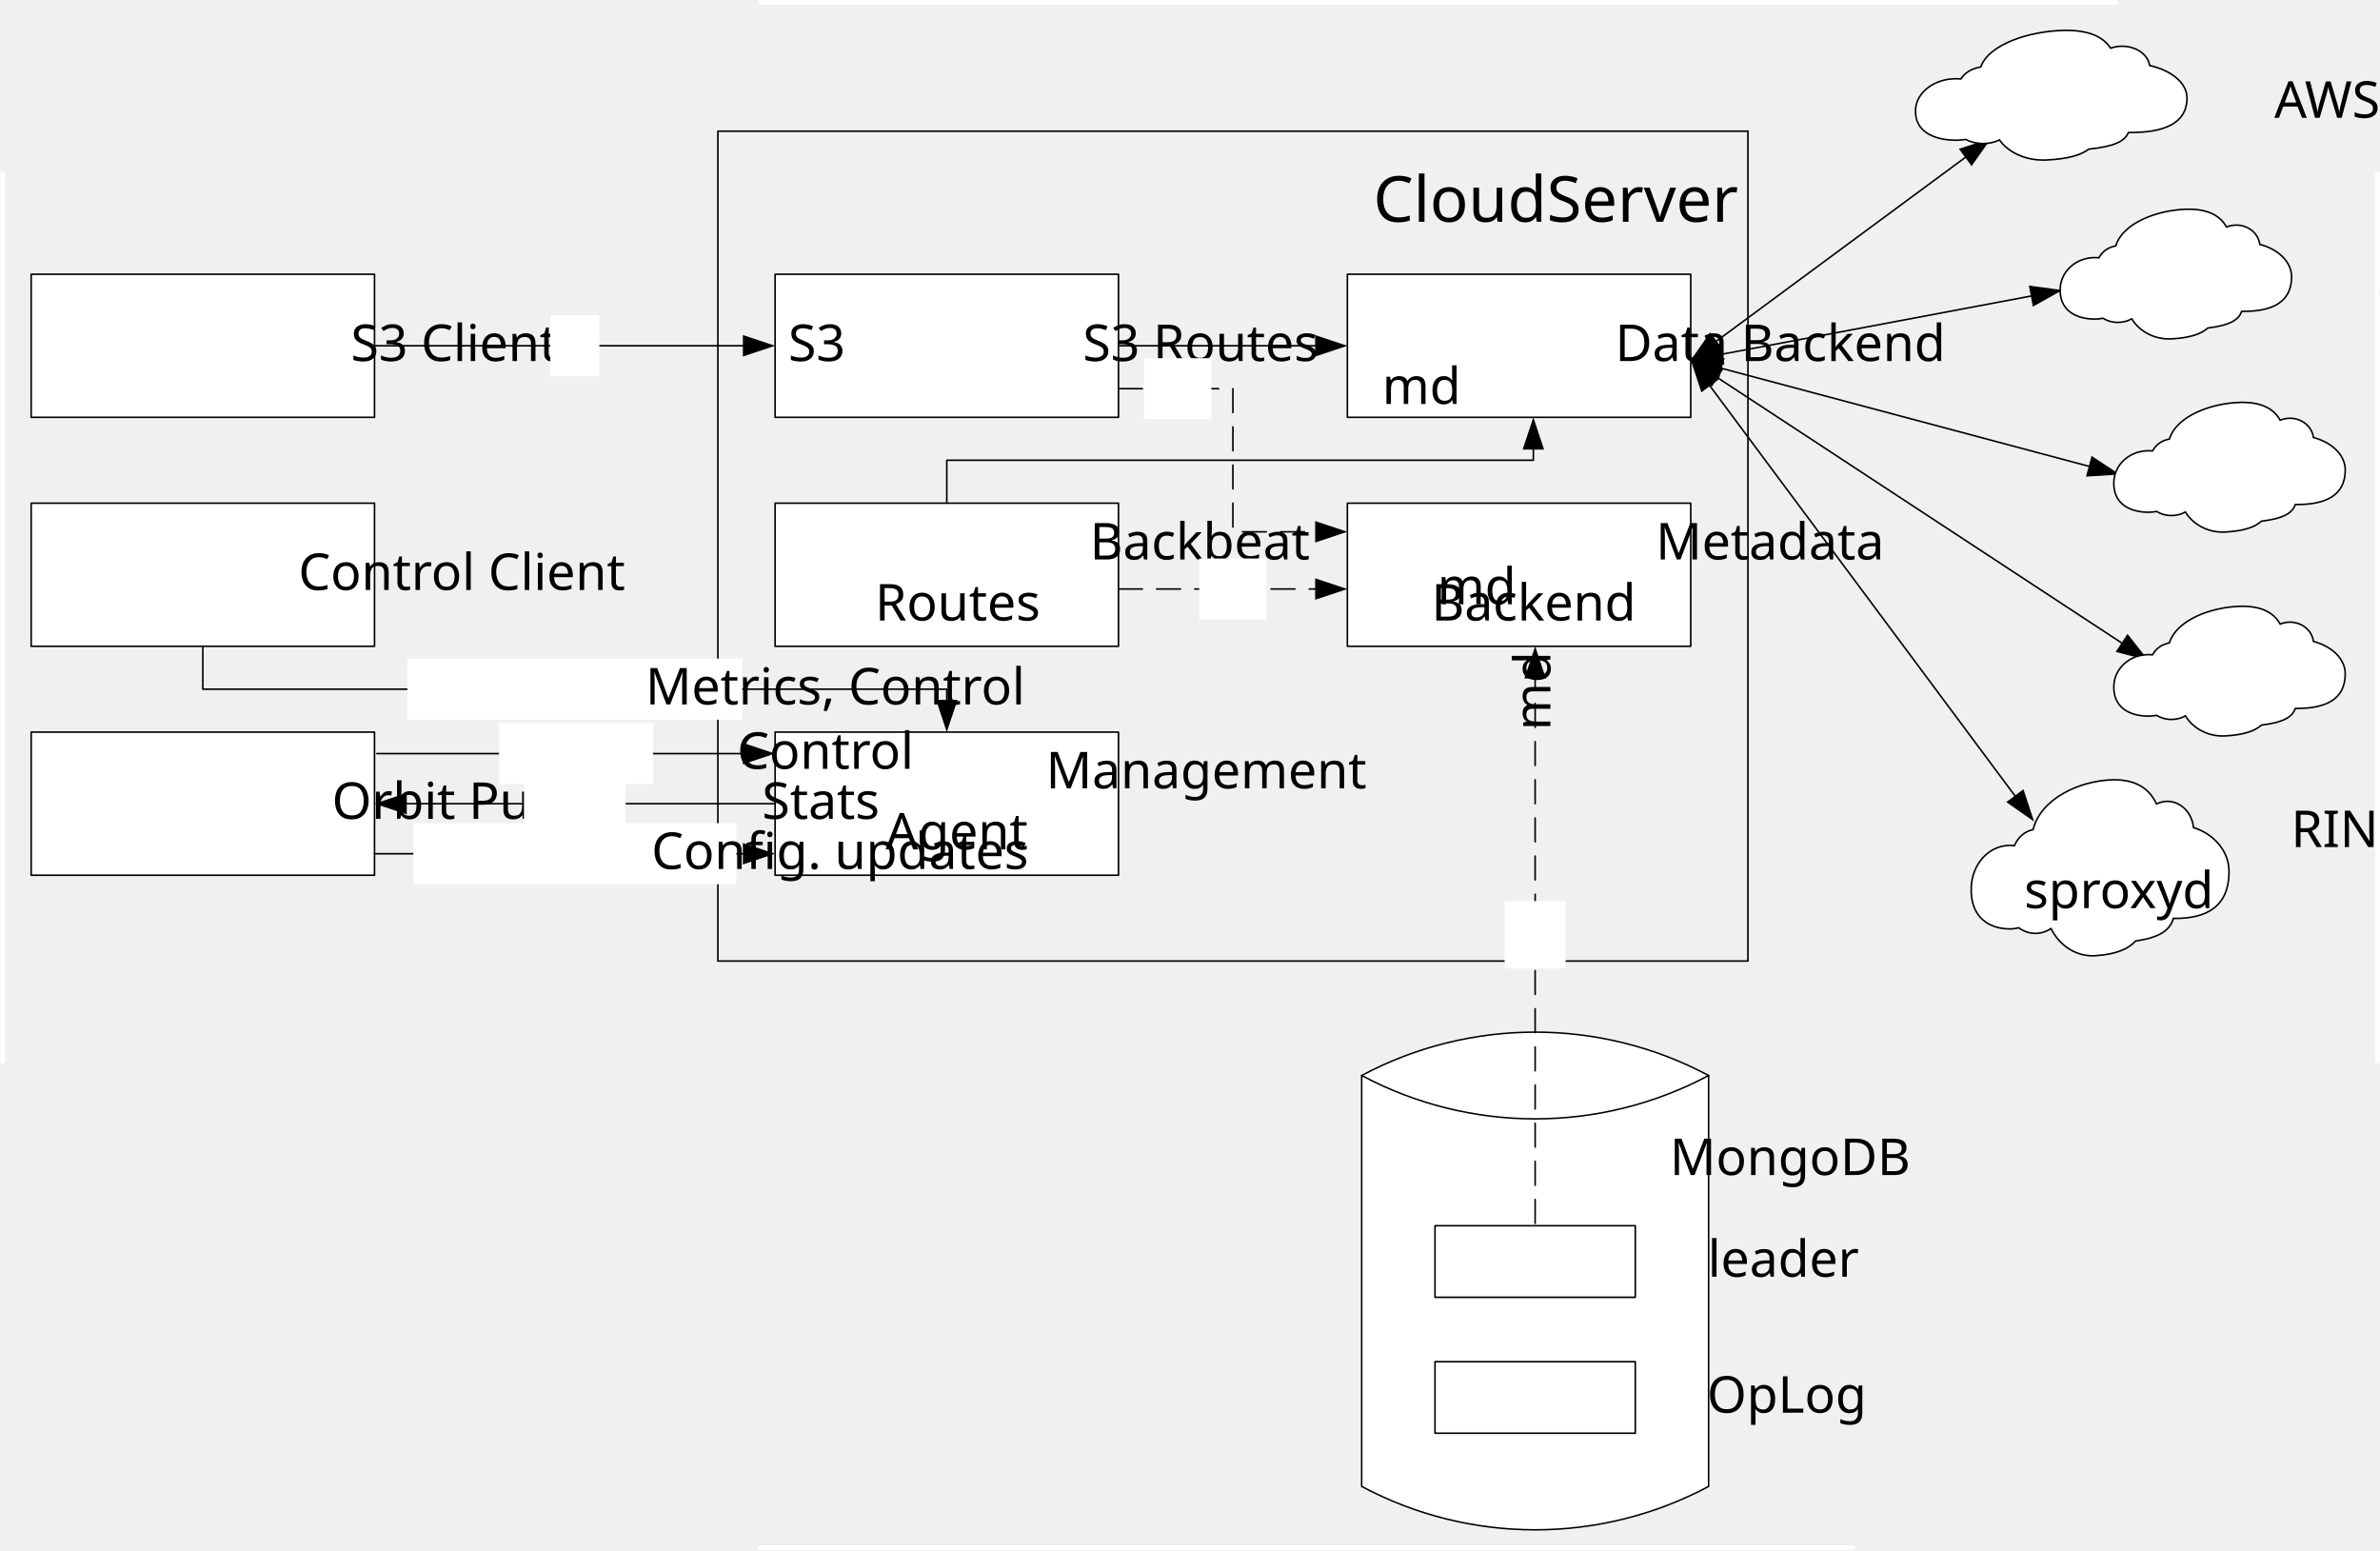
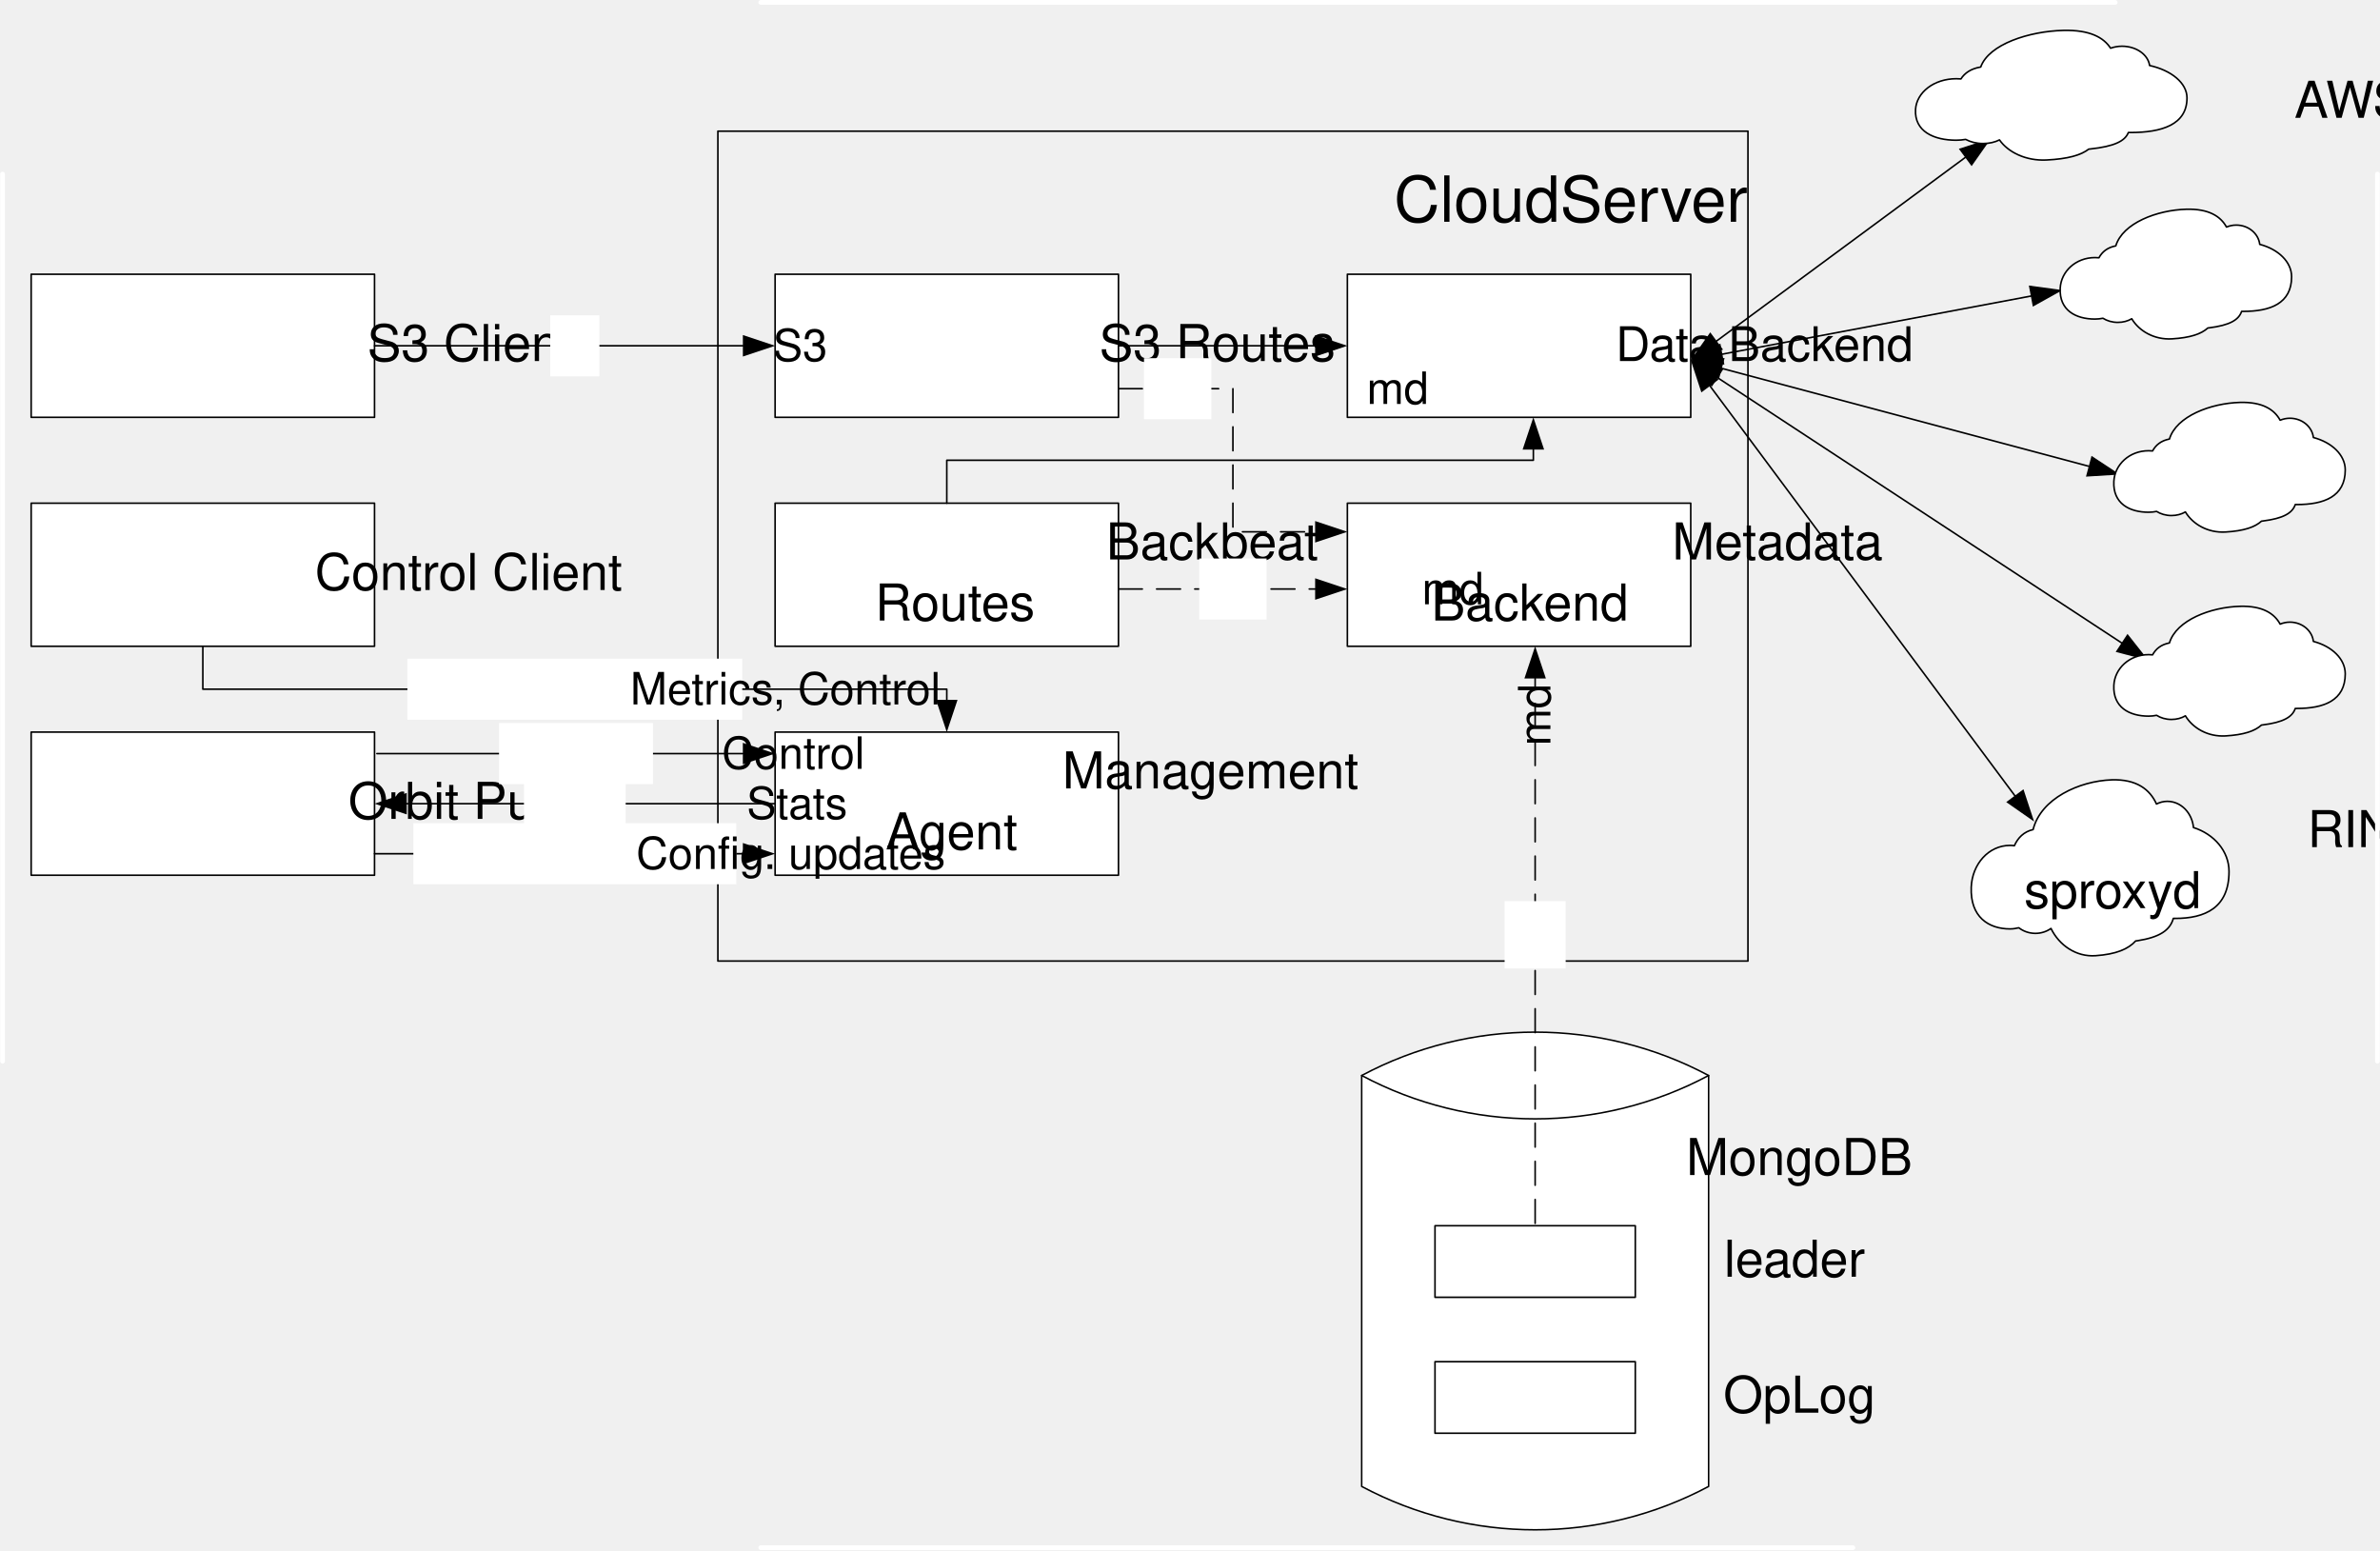
<svg xmlns="http://www.w3.org/2000/svg" xmlns:ns1="http://schemas.microsoft.com/visio/2003/SVGExtensions/" xmlns:xlink="http://www.w3.org/1999/xlink" style="font-size:12px;overflow:visible;color-interpolation-filters:sRGB;fill:none;fill-rule:evenodd;stroke-linecap:square;stroke-miterlimit:3" id="svg786" version="1.1" class="st17" xml:space="preserve" viewBox="0 0 374.25 243.75" height="3.385in" width="5.198in">
  <ns1:documentProperties ns1:viewMarkup="false" ns1:langID="1033">
    <ns1:userDefs>
      <ns1:ud ns1:val="VT0(1):26" ns1:nameU="msvNoAutoConnect" />
    </ns1:userDefs>
  </ns1:documentProperties>
  <style id="style401" type="text/css">
		.st1 {fill:#ffffff;stroke:#000000;stroke-linecap:round;stroke-linejoin:round;stroke-width:0.25}
- 		.st2 {fill:#000000;font-family:Calibri;font-size:0.667em}
+ 		.st2 {fill:#000000;font-family:Helvetica;font-size:0.667em}
		.st3 {font-size:1em}
		.st4 {fill:none;stroke:none;stroke-linecap:round;stroke-linejoin:round;stroke-width:0.75}
- 		.st5 {fill:#000000;font-family:Calibri;font-size:0.833em}
+ 		.st5 {fill:#000000;font-family:Helvetica;font-size:0.833em}
		.st6 {marker-end:url(#mrkr13-30);marker-start:url(#mrkr13-28);stroke:#000000;stroke-linecap:round;stroke-linejoin:round;stroke-width:0.25}
		.st7 {fill:#000000;fill-opacity:1;stroke:#000000;stroke-opacity:1;stroke-width:0.148}
		.st8 {fill:#ffffff}
		.st9 {stroke:#000000;stroke-linecap:round;stroke-linejoin:round;stroke-width:0.24}
		.st10 {marker-end:url(#mrkr13-30);stroke:#000000;stroke-linecap:round;stroke-linejoin:round;stroke-width:0.25}
		.st11 {fill:#ffffff;stroke:none;stroke-linecap:butt;stroke-width:7.2}
		.st12 {fill:none;stroke:none;stroke-linecap:round;stroke-linejoin:round;stroke-width:0.25}
		.st13 {fill:none;stroke:#000000;stroke-linecap:round;stroke-linejoin:round;stroke-width:0.25}
		.st14 {marker-end:url(#mrkr13-30);stroke:#000000;stroke-dasharray:3.75,2.25;stroke-linecap:round;stroke-linejoin:round;stroke-width:0.25}
		.st15 {fill:#ffffff;stroke:none;stroke-linecap:butt}
		.st16 {stroke:#ffffff;stroke-linecap:round;stroke-linejoin:round;stroke-width:0.75}
		.st17 {fill:none;fill-rule:evenodd;font-size:12px;overflow:visible;stroke-linecap:square;stroke-miterlimit:3}
	</style>
  <defs id="Markers">
    <g id="lend13">
      <path id="path403" style="stroke:none" d="M 3,1 0,0 3,-1 v 2" />
    </g>
    <marker style="overflow:visible;fill:#000000;fill-opacity:1;stroke:#000000;stroke-width:0.148;stroke-opacity:1" overflow="visible" markerUnits="strokeWidth" orient="auto" refX="18.84" ns1:setback="18.84" ns1:arrowSize="0" ns1:arrowType="13" class="st7" id="mrkr13-28">
      <use height="100%" width="100%" y="0" x="0" id="use406" transform="scale(6.76)" xlink:href="#lend13" />
    </marker>
    <marker style="overflow:visible;fill:#000000;fill-opacity:1;stroke:#000000;stroke-width:0.148;stroke-opacity:1" overflow="visible" markerUnits="strokeWidth" orient="auto" refX="-20.28" ns1:setback="20.28" ns1:arrowSize="0" ns1:arrowType="13" class="st7" id="mrkr13-30">
      <use height="100%" width="100%" y="0" x="0" id="use409" transform="scale(-6.76)" xlink:href="#lend13" />
    </marker>
  </defs>
  <g transform="translate(-76.12496,-123.375)" id="g784" ns1:groupContext="foregroundPage" ns1:index="1" ns1:mID="0">
    <ns1:pageProperties ns1:shadowOffsetY="-9" ns1:shadowOffsetX="9" ns1:drawingUnits="19" ns1:pageScale="1" ns1:drawingScale="1" />
    <ns1:layer ns1:index="0" ns1:name="Flowchart" />
    <ns1:layer ns1:index="1" ns1:name="Connector" />
    <g transform="translate(198,-603)" ns1:groupContext="shape" ns1:mID="2" id="shape2-1">
      <ns1:textBlock ns1:margins="rect(4,4,4,4)" />
      <ns1:textRect height="22.5" width="54" cy="780.75" cx="27" />
      <rect style="fill:#ffffff;stroke:#000000;stroke-width:0.25;stroke-linecap:round;stroke-linejoin:round" id="rect419" class="st1" height="22.5" width="54" y="769.5" x="0" />
-       <text style="font-size:8px;font-family:Calibri;fill:#000000" id="text421" ns1:langID="1033" class="st2" y="783.15" x="10.95">
+       <text style="font-size:8px;font-family:Helvetica;fill:#000000" id="text421" ns1:langID="1033" class="st2" y="783.15" x="10.95">
        <ns1:paragraph ns1:horizAlign="1" />
        <ns1:tabList />S3 Routes</text>
    </g>
    <g transform="translate(198,-531)" ns1:groupContext="shape" ns1:mID="3" id="shape3-4">
      <ns1:textBlock ns1:margins="rect(4,4,4,4)" />
      <ns1:textRect height="22.5" width="54" cy="780.75" cx="27" />
      <rect style="fill:#ffffff;stroke:#000000;stroke-width:0.25;stroke-linecap:round;stroke-linejoin:round" id="rect428" class="st1" height="22.5" width="54" y="769.5" x="0" />
-       <text style="font-size:8px;font-family:Calibri;fill:#000000" id="text432" ns1:langID="1033" class="st2" y="778.35" x="5.15">
+       <text style="font-size:8px;font-family:Helvetica;fill:#000000" id="text432" ns1:langID="1033" class="st2" y="778.35" x="5.15">
        <ns1:paragraph ns1:horizAlign="1" />
        <ns1:tabList />Management <tspan style="font-size:8px" id="tspan430" class="st3" dy="1.2em" x="17.37">Agent</tspan>
      </text>
    </g>
    <g transform="translate(198,-567)" ns1:groupContext="shape" ns1:mID="4" id="shape4-8">
      <ns1:textBlock ns1:margins="rect(4,4,4,4)" />
      <ns1:textRect height="22.5" width="54" cy="780.75" cx="27" />
      <rect style="fill:#ffffff;stroke:#000000;stroke-width:0.25;stroke-linecap:round;stroke-linejoin:round" id="rect439" class="st1" height="22.5" width="54" y="769.5" x="0" />
-       <text style="font-size:8px;font-family:Calibri;fill:#000000" id="text443" ns1:langID="1033" class="st2" y="778.35" x="12.05">
+       <text style="font-size:8px;font-family:Helvetica;fill:#000000" id="text443" ns1:langID="1033" class="st2" y="778.35" x="12.05">
        <ns1:paragraph ns1:horizAlign="1" />
        <ns1:tabList />Backbeat <tspan style="font-size:8px" id="tspan441" class="st3" dy="1.2em" x="15.72">Routes</tspan>
      </text>
    </g>
    <g transform="translate(189,-625.5)" ns1:groupContext="shape" ns1:mID="8" id="shape8-12">
      <ns1:textBlock ns1:margins="rect(4,4,4,4)" />
      <ns1:textRect height="22.5" width="162" cy="780.75" cx="81" />
      <rect style="fill:none;stroke:none;stroke-width:0.75;stroke-linecap:round;stroke-linejoin:round" id="rect450" class="st4" height="22.5" width="162" y="769.5" x="0" />
-       <text style="font-size:10px;font-family:Calibri;fill:#000000" id="text452" ns1:langID="1033" class="st5" y="783.75" x="56.28">
+       <text style="font-size:10px;font-family:Helvetica;fill:#000000" id="text452" ns1:langID="1033" class="st5" y="783.75" x="56.28">
        <ns1:paragraph ns1:horizAlign="1" />
        <ns1:tabList />CloudServer</text>
    </g>
    <g transform="translate(288,-567)" ns1:groupContext="shape" ns1:mID="9" id="shape9-15">
      <ns1:textBlock ns1:margins="rect(4,4,4,4)" />
      <ns1:textRect height="22.5" width="54" cy="780.75" cx="27" />
      <rect style="fill:#ffffff;stroke:#000000;stroke-width:0.25;stroke-linecap:round;stroke-linejoin:round" id="rect459" class="st1" height="22.5" width="54" y="769.5" x="0" />
-       <text style="font-size:8px;font-family:Calibri;fill:#000000" id="text463" ns1:langID="1033" class="st2" y="778.35" x="11.06">
+       <text style="font-size:8px;font-family:Helvetica;fill:#000000" id="text463" ns1:langID="1033" class="st2" y="778.35" x="11.06">
        <ns1:paragraph ns1:horizAlign="1" />
        <ns1:tabList />Metadata <tspan style="font-size:8px" id="tspan461" class="st3" dy="1.2em" x="13.21">Backend</tspan>
      </text>
    </g>
    <g transform="translate(288,-603)" ns1:groupContext="shape" ns1:mID="10" id="shape10-19">
      <ns1:textBlock ns1:margins="rect(4,4,4,4)" />
      <ns1:textRect height="22.5" width="54" cy="780.75" cx="27" />
      <rect style="fill:#ffffff;stroke:#000000;stroke-width:0.25;stroke-linecap:round;stroke-linejoin:round" id="rect470" class="st1" height="22.5" width="54" y="769.5" x="0" />
-       <text style="font-size:8px;font-family:Calibri;fill:#000000" id="text472" ns1:langID="1033" class="st2" y="783.15" x="4.67">
+       <text style="font-size:7.5px;font-family:Helvetica;fill:#000000" id="text472" ns1:langID="1033" class="st2" y="783.15" x="4.67">
        <ns1:paragraph ns1:horizAlign="1" />
        <ns1:tabList />Data Backend</text>
    </g>
    <g transform="rotate(143.569,301.0618,532.6108)" ns1:groupContext="shape" ns1:mID="21" id="shape21-22">
      <path style="stroke:#000000;stroke-width:0.25;stroke-linecap:round;stroke-linejoin:round;marker-start:url(#mrkr13-28);marker-end:url(#mrkr13-30)" id="path477" class="st6" d="M 4.71,792 H 5.07 53.66" />
    </g>
    <g transform="rotate(-165.069,165.8281,468.1692)" ns1:groupContext="shape" ns1:mID="23" id="shape23-31">
      <path style="stroke:#000000;stroke-width:0.25;stroke-linecap:round;stroke-linejoin:round;marker-start:url(#mrkr13-28);marker-end:url(#mrkr13-30)" id="path482" class="st6" d="M 4.71,792 H 5.07 64.79" />
    </g>
    <g transform="rotate(-146.725,122.6199,447.7683)" ns1:groupContext="shape" ns1:mID="24" id="shape24-38">
      <path style="stroke:#000000;stroke-width:0.25;stroke-linecap:round;stroke-linejoin:round;marker-start:url(#mrkr13-28);marker-end:url(#mrkr13-30)" id="path487" class="st6" d="M 4.71,792 H 5.07 81.05" />
    </g>
    <g transform="rotate(169.34,229.2964,499.1786)" ns1:groupContext="shape" ns1:mID="22" id="shape22-45">
      <path style="stroke:#000000;stroke-width:0.25;stroke-linecap:round;stroke-linejoin:round;marker-start:url(#mrkr13-28);marker-end:url(#mrkr13-30)" id="path492" class="st6" d="M 4.71,792 H 5.07 54.43" />
    </g>
    <g ns1:groupContext="group" ns1:mID="34" transform="translate(290.25,-428.062)" id="group34-52">
      <g transform="rotate(-90,27.281,764.719)" ns1:layerMember="0" ns1:groupContext="shape" ns1:mID="35" id="shape35-53">
        <ns1:custProps>
          <ns1:cp ns1:cal="0" ns1:langID="1033" ns1:ask="false" ns1:invis="false" ns1:sortKey="" ns1:format="@" ns1:type="7" ns1:prompt="" ns1:lbl="Cost" ns1:nameU="Cost" />
          <ns1:cp ns1:cal="0" ns1:langID="1033" ns1:ask="false" ns1:invis="false" ns1:sortKey="" ns1:format="" ns1:type="2" ns1:prompt="" ns1:lbl="Process Number" ns1:nameU="ProcessNumber" />
          <ns1:cp ns1:cal="0" ns1:langID="1033" ns1:ask="false" ns1:invis="false" ns1:sortKey="" ns1:format="" ns1:type="0" ns1:prompt="" ns1:lbl="Owner" ns1:nameU="Owner" />
          <ns1:cp ns1:val="VT4()" ns1:cal="0" ns1:langID="1033" ns1:ask="false" ns1:invis="false" ns1:sortKey="" ns1:format="" ns1:type="0" ns1:prompt="" ns1:lbl="Function" ns1:nameU="Function" />
          <ns1:cp ns1:cal="0" ns1:langID="1033" ns1:ask="false" ns1:invis="false" ns1:sortKey="" ns1:format="" ns1:type="5" ns1:prompt="" ns1:lbl="Start Date" ns1:nameU="StartDate" />
          <ns1:cp ns1:cal="0" ns1:langID="1033" ns1:ask="false" ns1:invis="false" ns1:sortKey="" ns1:format="" ns1:type="5" ns1:prompt="" ns1:lbl="End Date" ns1:nameU="EndDate" />
          <ns1:cp ns1:val="VT4()" ns1:cal="0" ns1:langID="1033" ns1:ask="false" ns1:invis="false" ns1:sortKey="" ns1:format=";Not Started;In Progress;Completed;Deferred;Waiting on Input" ns1:type="4" ns1:prompt="" ns1:lbl="Status" ns1:nameU="Status" />
        </ns1:custProps>
        <ns1:userDefs>
          <ns1:ud ns1:val="VT0(15):26" ns1:prompt="" ns1:nameU="visVersion" />
          <ns1:ud ns1:val="VT0(1):0" ns1:prompt="" ns1:nameU="DefaultWidth" />
          <ns1:ud ns1:val="VT0(0.75):0" ns1:prompt="" ns1:nameU="DefaultHeight" />
          <ns1:ud ns1:val="VT0(0.75):0" ns1:prompt="" ns1:nameU="ResizeTxtHeight" />
        </ns1:userDefs>
        <path style="fill:#ffffff" id="path499" class="st8" d="m 6.82,737.44 h 64.62 a 57.973,57.973 0 0 1 0,54.56 H 6.82 a 57.973,57.973 0 0 1 0,-54.56 z" />
        <path style="stroke:#000000;stroke-width:0.24;stroke-linecap:round;stroke-linejoin:round" id="path501" class="st9" d="m 6.82,737.44 h 64.62 a 57.973,57.973 0 0 1 0,54.56 H 6.82 a 57.973,57.973 0 0 1 0,-54.56" />
        <path style="stroke:#000000;stroke-width:0.24;stroke-linecap:round;stroke-linejoin:round" id="path503" class="st9" d="m 71.44,737.44 a 57.973,57.973 -180 0 0 0,54.56" />
      </g>
    </g>
    <g transform="translate(290.25,-477.25)" ns1:groupContext="shape" ns1:mID="37" id="shape37-57">
      <ns1:textBlock ns1:margins="rect(4,4,4,4)" />
      <ns1:textRect height="18" width="54.57" cy="783" cx="27.281" />
      <rect style="fill:none;stroke:none;stroke-width:0.75;stroke-linecap:round;stroke-linejoin:round" id="rect511" class="st4" height="18" width="54.562" y="774" x="0" />
-       <text style="font-size:8px;font-family:Calibri;fill:#000000" id="text513" ns1:langID="1033" class="st2" y="785.4" x="11.02">
+       <text style="font-size:8px;font-family:Helvetica;fill:#000000" id="text513" ns1:langID="1033" class="st2" y="785.4" x="11.02">
        <ns1:paragraph ns1:horizAlign="1" />
        <ns1:tabList />MongoDB</text>
    </g>
    <g transform="translate(301.781,-464.625)" ns1:groupContext="shape" ns1:mID="38" id="shape38-60">
      <ns1:textBlock ns1:margins="rect(4,4,4,4)" />
      <ns1:textRect height="11.25" width="31.51" cy="786.375" cx="15.75" />
      <rect style="fill:#ffffff;stroke:#000000;stroke-width:0.25;stroke-linecap:round;stroke-linejoin:round" id="rect520" class="st1" height="11.25" width="31.5" y="780.75" x="0" />
-       <text style="font-size:8px;font-family:Calibri;fill:#000000" id="text522" ns1:langID="1033" class="st2" y="788.77" x="5.44">
+       <text style="font-size:8px;font-family:Helvetica;fill:#000000" id="text522" ns1:langID="1033" class="st2" y="788.77" x="5.44">
        <ns1:paragraph ns1:horizAlign="1" />
        <ns1:tabList />leader</text>
    </g>
    <g transform="translate(301.781,-443.25)" ns1:groupContext="shape" ns1:mID="39" id="shape39-63">
      <ns1:textBlock ns1:margins="rect(4,4,4,4)" />
      <ns1:textRect height="11.25" width="31.51" cy="786.375" cx="15.75" />
      <rect style="fill:#ffffff;stroke:#000000;stroke-width:0.25;stroke-linecap:round;stroke-linejoin:round" id="rect529" class="st1" height="11.25" width="31.5" y="780.75" x="0" />
-       <text style="font-size:8px;font-family:Calibri;fill:#000000" id="text531" ns1:langID="1033" class="st2" y="788.77" x="5.33">
+       <text style="font-size:8px;font-family:Helvetica;fill:#000000" id="text531" ns1:langID="1033" class="st2" y="788.77" x="5.33">
        <ns1:paragraph ns1:horizAlign="1" />
        <ns1:tabList />OpLog</text>
    </g>
    <g transform="translate(81,-603)" ns1:groupContext="shape" ns1:mID="40" id="shape40-66">
      <ns1:textBlock ns1:margins="rect(4,4,4,4)" />
      <ns1:textRect height="22.5" width="54" cy="780.75" cx="27" />
      <rect style="fill:#ffffff;stroke:#000000;stroke-width:0.25;stroke-linecap:round;stroke-linejoin:round" id="rect538" class="st1" height="22.5" width="54" y="769.5" x="0" />
-       <text style="font-size:8px;font-family:Calibri;fill:#000000" id="text540" ns1:langID="1033" class="st2" y="783.15" x="12.83">
+       <text style="font-size:8px;font-family:Helvetica;fill:#000000" id="text540" ns1:langID="1033" class="st2" y="783.15" x="12.83">
        <ns1:paragraph ns1:horizAlign="1" />
        <ns1:tabList />S3 Client</text>
    </g>
    <g transform="translate(81,-567)" ns1:groupContext="shape" ns1:mID="41" id="shape41-69">
      <ns1:textBlock ns1:margins="rect(4,4,4,4)" />
      <ns1:textRect height="22.5" width="54" cy="780.75" cx="27" />
      <rect style="fill:#ffffff;stroke:#000000;stroke-width:0.25;stroke-linecap:round;stroke-linejoin:round" id="rect547" class="st1" height="22.5" width="54" y="769.5" x="0" />
-       <text style="font-size:8px;font-family:Calibri;fill:#000000" id="text549" ns1:langID="1033" class="st2" y="783.15" x="4.59">
+       <text style="font-size:8px;font-family:Helvetica;fill:#000000" id="text549" ns1:langID="1033" class="st2" y="783.15" x="4.59">
        <ns1:paragraph ns1:horizAlign="1" />
        <ns1:tabList />Control Client</text>
    </g>
    <g transform="translate(81,-531)" ns1:groupContext="shape" ns1:mID="42" id="shape42-72">
      <ns1:textBlock ns1:margins="rect(4,4,4,4)" />
      <ns1:textRect height="22.5" width="54" cy="780.75" cx="27" />
      <rect style="fill:#ffffff;stroke:#000000;stroke-width:0.25;stroke-linecap:round;stroke-linejoin:round" id="rect556" class="st1" height="22.5" width="54" y="769.5" x="0" />
-       <text style="font-size:8px;font-family:Calibri;fill:#000000" id="text558" ns1:langID="1033" class="st2" y="783.15" x="9.86">
+       <text style="font-size:8px;font-family:Helvetica;fill:#000000" id="text558" ns1:langID="1033" class="st2" y="783.15" x="9.86">
        <ns1:paragraph ns1:horizAlign="1" />
        <ns1:tabList />Orbit Push</text>
    </g>
    <g transform="translate(135,-605.25)" ns1:layerMember="1" ns1:groupContext="shape" ns1:mID="45" id="shape45-75">
      <ns1:textBlock ns1:margins="rect(4,4,4,4)" />
      <ns1:textRect height="17.604" width="40" cy="783" cx="31.5" />
      <path style="stroke:#000000;stroke-width:0.25;stroke-linecap:round;stroke-linejoin:round;marker-end:url(#mrkr13-30)" id="path565" class="st10" d="M 0,783 H 57.93" />
      <rect style="fill:#ffffff;stroke:none;stroke-width:7.2;stroke-linecap:butt" id="rect567" class="st11" height="9.6" width="7.731" y="778.2" x="27.635" ns1:rectContext="textBkgnd" />
-       <text style="font-size:8px;font-family:Calibri;fill:#000000" id="text569" ns1:langID="1033" class="st2" y="785.4" x="27.63">
+       <text style="font-size:7px;font-family:Helvetica;fill:#000000" id="text569" ns1:langID="1033" class="st2" y="785.4" x="27.63">
        <ns1:paragraph ns1:horizAlign="1" />
        <ns1:tabList />S3</text>
    </g>
    <g ns1:groupContext="group" ns1:mID="28" transform="translate(399.938,-607.5)" id="group28-82">
      <ns1:custProps>
        <ns1:cp ns1:val="VT4(Location)" ns1:cal="0" ns1:langID="1033" ns1:ask="false" ns1:invis="true" ns1:sortKey="" ns1:format="" ns1:type="0" ns1:prompt="" ns1:lbl="ShapeClass" ns1:nameU="ShapeClass" />
        <ns1:cp ns1:val="VT4(Cloud)" ns1:cal="0" ns1:langID="1033" ns1:ask="false" ns1:invis="true" ns1:sortKey="" ns1:format="" ns1:type="0" ns1:prompt="" ns1:lbl="ShapeType" ns1:nameU="ShapeType" />
      </ns1:custProps>
      <ns1:userDefs>
        <ns1:ud ns1:val="VT0(15):26" ns1:prompt="" ns1:nameU="visVersion" />
        <ns1:ud ns1:val="VT0(5):26" ns1:prompt="" ns1:nameU="ShapeClass" />
        <ns1:ud ns1:val="VT15({BF0433D9-CD73-4EB5-8390-8653BE590246}):41" ns1:prompt="" ns1:nameU="SolSH" />
        <ns1:ud ns1:val="VT0(2):26" ns1:prompt="" ns1:nameU="visLegendShape" />
      </ns1:userDefs>
      <g transform="translate(0,-7.68028)" ns1:groupContext="shape" ns1:mID="29" id="shape29-83">
        <path style="fill:#ffffff;stroke:#000000;stroke-width:0.25;stroke-linecap:round;stroke-linejoin:round" id="path576" class="st1" d="m 31.55,776.98 c -0.2,-1.7 -1.77,-3.03 -3.7,-3.03 -0.55,0 -1.07,0.12 -1.53,0.31 -0.91,-1.68 -2.79,-2.9 -6.32,-2.8 -4.58,0.13 -10,2.16 -11.09,5.76 -1.31,0.25 -2.15,0.94 -2.65,1.87 -0.2,-0.02 -0.41,-0.03 -0.62,-0.03 -3.02,0 -5.34,2.17 -5.47,4.83 -0.17,3.46 2.45,4.84 5.47,4.84 0.43,0 0.85,-0.05 1.25,-0.13 0.63,0.4 1.44,0.65 2.34,0.65 0.83,0 1.59,-0.21 2.19,-0.57 1.17,1.95 3.55,3.32 6.31,3.16 2.89,-0.17 4.63,-0.77 5.66,-1.71 0.06,-0.01 0.12,-0.01 0.19,-0.02 3.24,-0.41 4.66,-1.23 5.12,-2.59 0.08,0 0.17,0 0.26,0 4.2,0 7.6,-1.21 7.6,-5.44 0,-2.35 -2.1,-4.34 -5.01,-5.1 z" />
      </g>
    </g>
    <g transform="translate(400.219,-618.75)" ns1:groupContext="shape" ns1:mID="19" id="shape19-85">
      <ns1:textBlock ns1:margins="rect(4,4,4,4)" />
      <ns1:textRect height="11.25" width="36.57" cy="786.375" cx="18.281" />
      <rect style="fill:none;stroke:none;stroke-width:0.25;stroke-linecap:round;stroke-linejoin:round" id="rect584" class="st12" height="11.25" width="36.562" y="780.75" x="0" />
-       <text style="font-size:8px;font-family:Calibri;fill:#000000" id="text586" ns1:langID="1033" class="st2" y="788.77" x="12.28">
+       <text style="font-size:8px;font-family:Helvetica;fill:#000000" id="text586" ns1:langID="1033" class="st2" y="788.77" x="12.28">
        <ns1:paragraph ns1:horizAlign="1" />
        <ns1:tabList />S3C</text>
    </g>
    <g ns1:groupContext="group" ns1:mID="30" transform="translate(408.375,-577.125)" id="group30-88">
      <ns1:custProps>
        <ns1:cp ns1:val="VT4(Location)" ns1:cal="0" ns1:langID="1033" ns1:ask="false" ns1:invis="true" ns1:sortKey="" ns1:format="" ns1:type="0" ns1:prompt="" ns1:lbl="ShapeClass" ns1:nameU="ShapeClass" />
        <ns1:cp ns1:val="VT4(Cloud)" ns1:cal="0" ns1:langID="1033" ns1:ask="false" ns1:invis="true" ns1:sortKey="" ns1:format="" ns1:type="0" ns1:prompt="" ns1:lbl="ShapeType" ns1:nameU="ShapeType" />
      </ns1:custProps>
      <ns1:userDefs>
        <ns1:ud ns1:val="VT0(15):26" ns1:prompt="" ns1:nameU="visVersion" />
        <ns1:ud ns1:val="VT0(5):26" ns1:prompt="" ns1:nameU="ShapeClass" />
        <ns1:ud ns1:val="VT15({BF0433D9-CD73-4EB5-8390-8653BE590246}):41" ns1:prompt="" ns1:nameU="SolSH" />
        <ns1:ud ns1:val="VT0(2):26" ns1:prompt="" ns1:nameU="visLegendShape" />
      </ns1:userDefs>
      <g transform="translate(0,-7.68028)" ns1:groupContext="shape" ns1:mID="31" id="shape31-89">
        <path style="fill:#ffffff;stroke:#000000;stroke-width:0.25;stroke-linecap:round;stroke-linejoin:round" id="path593" class="st1" d="m 31.55,776.98 c -0.2,-1.7 -1.77,-3.03 -3.7,-3.03 -0.55,0 -1.07,0.12 -1.53,0.31 -0.91,-1.68 -2.79,-2.9 -6.32,-2.8 -4.58,0.13 -10,2.16 -11.09,5.76 -1.31,0.25 -2.15,0.94 -2.65,1.87 -0.2,-0.02 -0.41,-0.03 -0.62,-0.03 -3.02,0 -5.34,2.17 -5.47,4.83 -0.17,3.46 2.45,4.84 5.47,4.84 0.43,0 0.85,-0.05 1.25,-0.13 0.63,0.4 1.44,0.65 2.34,0.65 0.83,0 1.59,-0.21 2.19,-0.57 1.17,1.95 3.55,3.32 6.31,3.16 2.89,-0.17 4.63,-0.77 5.66,-1.71 0.06,-0.01 0.12,-0.01 0.19,-0.02 3.24,-0.41 4.66,-1.23 5.12,-2.59 0.08,0 0.17,0 0.26,0 4.2,0 7.6,-1.21 7.6,-5.44 0,-2.35 -2.1,-4.34 -5.01,-5.1 z" />
      </g>
    </g>
    <g transform="translate(410.625,-585)" ns1:groupContext="shape" ns1:mID="20" id="shape20-91">
      <ns1:textBlock ns1:margins="rect(4,4,4,4)" />
      <ns1:textRect height="18" width="31.51" cy="783" cx="15.75" />
      <rect style="fill:none;stroke:none;stroke-width:0.25;stroke-linecap:round;stroke-linejoin:round" id="rect601" class="st12" height="18" width="31.5" y="774" x="0" />
-       <text style="font-size:8px;font-family:Calibri;fill:#000000" id="text603" ns1:langID="1033" class="st2" y="785.4" x="9.03">
+       <text style="font-size:8px;font-family:Helvetica;fill:#000000" id="text603" ns1:langID="1033" class="st2" y="785.4" x="9.03">
        <ns1:paragraph ns1:horizAlign="1" />
        <ns1:tabList />GCP</text>
    </g>
    <g ns1:groupContext="group" ns1:mID="32" transform="translate(408.375,-545.062)" id="group32-94">
      <ns1:custProps>
        <ns1:cp ns1:val="VT4(Location)" ns1:cal="0" ns1:langID="1033" ns1:ask="false" ns1:invis="true" ns1:sortKey="" ns1:format="" ns1:type="0" ns1:prompt="" ns1:lbl="ShapeClass" ns1:nameU="ShapeClass" />
        <ns1:cp ns1:val="VT4(Cloud)" ns1:cal="0" ns1:langID="1033" ns1:ask="false" ns1:invis="true" ns1:sortKey="" ns1:format="" ns1:type="0" ns1:prompt="" ns1:lbl="ShapeType" ns1:nameU="ShapeType" />
      </ns1:custProps>
      <ns1:userDefs>
        <ns1:ud ns1:val="VT0(15):26" ns1:prompt="" ns1:nameU="visVersion" />
        <ns1:ud ns1:val="VT0(5):26" ns1:prompt="" ns1:nameU="ShapeClass" />
        <ns1:ud ns1:val="VT15({BF0433D9-CD73-4EB5-8390-8653BE590246}):41" ns1:prompt="" ns1:nameU="SolSH" />
        <ns1:ud ns1:val="VT0(2):26" ns1:prompt="" ns1:nameU="visLegendShape" />
      </ns1:userDefs>
      <g transform="translate(0,-7.68028)" ns1:groupContext="shape" ns1:mID="33" id="shape33-95">
        <path style="fill:#ffffff;stroke:#000000;stroke-width:0.25;stroke-linecap:round;stroke-linejoin:round" id="path610" class="st1" d="m 31.55,776.98 c -0.2,-1.7 -1.77,-3.03 -3.7,-3.03 -0.55,0 -1.07,0.12 -1.53,0.31 -0.91,-1.68 -2.79,-2.9 -6.32,-2.8 -4.58,0.13 -10,2.16 -11.09,5.76 -1.31,0.25 -2.15,0.94 -2.65,1.87 -0.2,-0.02 -0.41,-0.03 -0.62,-0.03 -3.02,0 -5.34,2.17 -5.47,4.83 -0.17,3.46 2.45,4.84 5.47,4.84 0.43,0 0.85,-0.05 1.25,-0.13 0.63,0.4 1.44,0.65 2.34,0.65 0.83,0 1.59,-0.21 2.19,-0.57 1.17,1.95 3.55,3.32 6.31,3.16 2.89,-0.17 4.63,-0.77 5.66,-1.71 0.06,-0.01 0.12,-0.01 0.19,-0.02 3.24,-0.41 4.66,-1.23 5.12,-2.59 0.08,0 0.17,0 0.26,0 4.2,0 7.6,-1.21 7.6,-5.44 0,-2.35 -2.1,-4.34 -5.01,-5.1 z" />
      </g>
    </g>
    <g transform="translate(408.938,-558)" ns1:groupContext="shape" ns1:mID="18" id="shape18-97">
      <ns1:textBlock ns1:margins="rect(4,4,4,4)" />
      <ns1:textRect height="11.25" width="36.57" cy="786.375" cx="18.281" />
      <rect style="fill:none;stroke:none;stroke-width:0.25;stroke-linecap:round;stroke-linejoin:round" id="rect618" class="st12" height="11.25" width="36.562" y="780.75" x="0" />
-       <text style="font-size:8px;font-family:Calibri;fill:#000000" id="text620" ns1:langID="1033" class="st2" y="788.77" x="8.9">
+       <text style="font-size:8px;font-family:Helvetica;fill:#000000" id="text620" ns1:langID="1033" class="st2" y="788.77" x="8.9">
        <ns1:paragraph ns1:horizAlign="1" />
        <ns1:tabList />Azure</text>
    </g>
    <g ns1:groupContext="group" ns1:mID="51" transform="translate(385.926,-507.704)" id="group51-100">
      <ns1:custProps>
        <ns1:cp ns1:val="VT4(Location)" ns1:cal="0" ns1:langID="1033" ns1:ask="false" ns1:invis="true" ns1:sortKey="" ns1:format="" ns1:type="0" ns1:prompt="" ns1:lbl="ShapeClass" ns1:nameU="ShapeClass" />
        <ns1:cp ns1:val="VT4(Cloud)" ns1:cal="0" ns1:langID="1033" ns1:ask="false" ns1:invis="true" ns1:sortKey="" ns1:format="" ns1:type="0" ns1:prompt="" ns1:lbl="ShapeType" ns1:nameU="ShapeType" />
      </ns1:custProps>
      <ns1:userDefs>
        <ns1:ud ns1:val="VT0(15):26" ns1:prompt="" ns1:nameU="visVersion" />
        <ns1:ud ns1:val="VT0(5):26" ns1:prompt="" ns1:nameU="ShapeClass" />
        <ns1:ud ns1:val="VT15({BF0433D9-CD73-4EB5-8390-8653BE590246}):41" ns1:prompt="" ns1:nameU="SolSH" />
        <ns1:ud ns1:val="VT0(2):26" ns1:prompt="" ns1:nameU="visLegendShape" />
      </ns1:userDefs>
      <g transform="translate(0,-10.4198)" ns1:groupContext="shape" ns1:mID="52" id="shape52-101">
        <path style="fill:#ffffff;stroke:#000000;stroke-width:0.25;stroke-linecap:round;stroke-linejoin:round" id="path627" class="st1" d="m 35.14,771.63 c -0.22,-2.31 -1.97,-4.12 -4.12,-4.12 -0.61,0 -1.18,0.16 -1.7,0.42 -1.02,-2.27 -3.11,-3.93 -7.04,-3.8 -5.1,0.18 -11.14,2.93 -12.36,7.82 -1.45,0.33 -2.39,1.28 -2.95,2.54 -0.22,-0.03 -0.45,-0.05 -0.69,-0.05 -3.36,0 -5.94,2.94 -6.09,6.56 -0.19,4.69 2.73,6.57 6.09,6.57 0.48,0 0.94,-0.07 1.39,-0.18 0.7,0.54 1.61,0.88 2.61,0.88 0.92,0 1.77,-0.29 2.45,-0.77 1.29,2.64 3.95,4.5 7.02,4.28 3.22,-0.22 5.16,-1.05 6.3,-2.32 0.08,-0.01 0.14,-0.01 0.22,-0.02 3.6,-0.56 5.19,-1.68 5.7,-3.52 0.1,0 0.19,0 0.29,0 4.68,0 8.47,-1.64 8.47,-7.38 0,-3.19 -2.34,-5.88 -5.59,-6.91 z" />
      </g>
    </g>
    <g transform="translate(371.25,-521.767)" ns1:groupContext="shape" ns1:mID="53" id="shape53-103">
      <ns1:textBlock ns1:margins="rect(4,4,4,4)" />
      <ns1:textRect height="22.5" width="72" cy="780.75" cx="36" />
      <rect style="fill:none;stroke:none;stroke-width:0.25;stroke-linecap:round;stroke-linejoin:round" id="rect635" class="st12" height="22.5" width="72" y="769.5" x="0" />
-       <text style="font-size:8px;font-family:Calibri;fill:#000000" id="text639" ns1:langID="1033" class="st2" y="778.35" x="27.71">
+       <text style="font-size:8px;font-family:Helvetica;fill:#000000" id="text639" ns1:langID="1033" class="st2" y="778.35" x="27.71">
        <ns1:paragraph ns1:horizAlign="1" />
        <ns1:tabList />RING<ns1:lf />
        <tspan style="font-size:8px" id="tspan637" class="st3" dy="1.2em" x="23.19">sproxyd</tspan>
      </text>
    </g>
    <g transform="rotate(-126.656,62.51131,422.8193)" ns1:groupContext="shape" ns1:mID="55" id="shape55-107">
      <path style="stroke:#000000;stroke-width:0.25;stroke-linecap:round;stroke-linejoin:round;marker-start:url(#mrkr13-28);marker-end:url(#mrkr13-30)" id="path644" class="st6" d="M 4.71,792 H 5.07 85.38" />
    </g>
    <g ns1:groupContext="group" ns1:mID="56" transform="translate(374.625,-635.625)" id="group56-114">
      <g ns1:groupContext="group" ns1:mID="26" transform="translate(2.53125)" id="group26-115">
        <ns1:custProps>
          <ns1:cp ns1:val="VT4(Location)" ns1:cal="0" ns1:langID="1033" ns1:ask="false" ns1:invis="true" ns1:sortKey="" ns1:format="" ns1:type="0" ns1:prompt="" ns1:lbl="ShapeClass" ns1:nameU="ShapeClass" />
          <ns1:cp ns1:val="VT4(Cloud)" ns1:cal="0" ns1:langID="1033" ns1:ask="false" ns1:invis="true" ns1:sortKey="" ns1:format="" ns1:type="0" ns1:prompt="" ns1:lbl="ShapeType" ns1:nameU="ShapeType" />
        </ns1:custProps>
        <ns1:userDefs>
          <ns1:ud ns1:val="VT0(15):26" ns1:prompt="" ns1:nameU="visVersion" />
          <ns1:ud ns1:val="VT0(5):26" ns1:prompt="" ns1:nameU="ShapeClass" />
          <ns1:ud ns1:val="VT15({BF0433D9-CD73-4EB5-8390-8653BE590246}):41" ns1:prompt="" ns1:nameU="SolSH" />
          <ns1:ud ns1:val="VT0(2):26" ns1:prompt="" ns1:nameU="visLegendShape" />
        </ns1:userDefs>
        <g transform="translate(0,-7.68028)" ns1:groupContext="shape" ns1:mID="27" id="shape27-116">
          <path style="fill:#ffffff;stroke:#000000;stroke-width:0.25;stroke-linecap:round;stroke-linejoin:round" id="path653" class="st1" d="m 37.01,776.98 c -0.24,-1.7 -2.08,-3.03 -4.34,-3.03 -0.65,0 -1.25,0.12 -1.8,0.31 -1.07,-1.68 -3.27,-2.9 -7.41,-2.8 -5.37,0.13 -11.73,2.16 -13.01,5.76 -1.53,0.25 -2.52,0.94 -3.11,1.87 -0.24,-0.02 -0.48,-0.03 -0.73,-0.03 -3.54,0 -6.25,2.17 -6.41,4.83 -0.2,3.46 2.87,4.84 6.41,4.84 0.51,0 1,-0.05 1.47,-0.13 0.74,0.4 1.69,0.65 2.75,0.65 0.97,0 1.86,-0.21 2.57,-0.57 1.36,1.95 4.17,3.32 7.39,3.16 3.4,-0.17 5.44,-0.77 6.65,-1.71 0.07,-0.01 0.14,-0.01 0.22,-0.02 3.8,-0.41 5.47,-1.23 6.01,-2.59 0.1,0 0.2,0 0.3,0 4.93,0 8.92,-1.21 8.92,-5.44 0,-2.35 -2.46,-4.34 -5.88,-5.1 z" />
        </g>
      </g>
      <g transform="translate(0,-3.375)" ns1:groupContext="shape" ns1:mID="17" id="shape17-118">
        <ns1:textBlock ns1:margins="rect(4,4,4,4)" />
        <ns1:textRect height="27" width="51.75" cy="778.5" cx="25.875" />
        <rect style="fill:none;stroke:none;stroke-width:0.25;stroke-linecap:round;stroke-linejoin:round" id="rect661" class="st12" height="27" width="51.75" y="765" x="0" />
-         <text style="font-size:8px;font-family:Calibri;fill:#000000" id="text663" ns1:langID="1033" class="st2" y="780.9" x="13.39">
+         <text style="font-size:8px;font-family:Helvetica;fill:#000000" id="text663" ns1:langID="1033" class="st2" y="780.9" x="13.39">
          <ns1:paragraph ns1:horizAlign="1" />
          <ns1:tabList />AWS S3</text>
      </g>
    </g>
    <g transform="translate(252,-605.25)" ns1:layerMember="1" ns1:groupContext="shape" ns1:mID="57" id="shape57-121">
      <path style="stroke:#000000;stroke-width:0.25;stroke-linecap:round;stroke-linejoin:round;marker-end:url(#mrkr13-30)" id="path669" class="st10" d="M 0,783 H 30.93" />
    </g>
    <g transform="translate(135.375,-541.125)" ns1:layerMember="1" ns1:groupContext="shape" ns1:mID="59" id="shape59-126">
      <ns1:textBlock ns1:margins="rect(4,4,4,4)" />
      <ns1:textRect height="17.604" width="40" cy="783" cx="31.312" />
      <path style="stroke:#000000;stroke-width:0.25;stroke-linecap:round;stroke-linejoin:round;marker-end:url(#mrkr13-30)" id="path676" class="st10" d="M 0,783 H 57.55" />
      <rect style="fill:#ffffff;stroke:none;stroke-width:7.2;stroke-linecap:butt" id="rect678" class="st11" height="9.6" width="24.211" y="778.2" x="19.207" ns1:rectContext="textBkgnd" />
-       <text style="font-size:8px;font-family:Calibri;fill:#000000" id="text680" ns1:langID="1033" class="st2" y="785.4" x="19.21">
+       <text style="font-size:7px;font-family:Helvetica;fill:#000000" id="text680" ns1:langID="1033" class="st2" y="785.4" x="19.21">
        <ns1:paragraph ns1:horizAlign="1" />
        <ns1:tabList />Control</text>
    </g>
    <g transform="translate(198,-533.25)" ns1:layerMember="1" ns1:groupContext="shape" ns1:mID="60" id="shape60-133">
      <ns1:textBlock ns1:margins="rect(4,4,4,4)" />
      <ns1:textRect height="17.604" width="40" cy="783" cx="-31.5" />
      <path style="stroke:#000000;stroke-width:0.25;stroke-linecap:round;stroke-linejoin:round;marker-end:url(#mrkr13-30)" id="path687" class="st10" d="M 0,783 H -57.93" />
      <rect style="fill:#ffffff;stroke:none;stroke-width:7.2;stroke-linecap:butt" id="rect689" class="st11" height="9.6" width="15.996" y="778.2" x="-39.498" ns1:rectContext="textBkgnd" />
-       <text style="font-size:8px;font-family:Calibri;fill:#000000" id="text691" ns1:langID="1033" class="st2" y="785.4" x="-39.5">
+       <text style="font-size:7px;font-family:Helvetica;fill:#000000" id="text691" ns1:langID="1033" class="st2" y="785.4" x="-39.5">
        <ns1:paragraph ns1:horizAlign="1" />
        <ns1:tabList />Stats</text>
    </g>
    <g transform="translate(189,-517.5)" ns1:groupContext="shape" ns1:mID="68" id="shape68-140">
      <rect style="fill:none;stroke:#000000;stroke-width:0.25;stroke-linecap:round;stroke-linejoin:round" id="rect696" class="st13" height="130.5" width="162" y="661.5" x="0" />
    </g>
    <g transform="translate(108,-569.25)" ns1:layerMember="1" ns1:groupContext="shape" ns1:mID="58" id="shape58-142">
      <ns1:textBlock ns1:margins="rect(4,4,4,4)" />
      <ns1:textRect height="17.604" width="62.47" cy="801" cx="58.5" />
      <path style="stroke:#000000;stroke-width:0.25;stroke-linecap:round;stroke-linejoin:round;marker-end:url(#mrkr13-30)" id="path703" class="st10" d="M 0,794.25 V 801 h 117 v 1.68" />
      <rect style="fill:#ffffff;stroke:none;stroke-width:7.2;stroke-linecap:butt" id="rect705" class="st11" height="9.6" width="52.652" y="796.2" x="32.174" ns1:rectContext="textBkgnd" />
-       <text style="font-size:8px;font-family:Calibri;fill:#000000" id="text707" ns1:langID="1033" class="st2" y="803.4" x="32.17">
+       <text style="font-size:7px;font-family:Helvetica;fill:#000000" id="text707" ns1:langID="1033" class="st2" y="803.4" x="32.17">
        <ns1:paragraph ns1:horizAlign="1" />
        <ns1:tabList />Metrics, Control</text>
    </g>
    <g transform="translate(135,-525.375)" ns1:layerMember="1" ns1:groupContext="shape" ns1:mID="65" id="shape65-149">
      <ns1:textBlock ns1:margins="rect(4,4,4,4)" />
      <ns1:textRect height="17.604" width="60.61" cy="783" cx="31.5" />
      <path style="stroke:#000000;stroke-width:0.25;stroke-linecap:round;stroke-linejoin:round;marker-end:url(#mrkr13-30)" id="path714" class="st10" d="M 0,783 H 57.93" />
      <rect style="fill:#ffffff;stroke:none;stroke-width:7.2;stroke-linecap:butt" id="rect716" class="st11" height="9.6" width="50.789" y="778.2" x="6.106" ns1:rectContext="textBkgnd" />
-       <text style="font-size:8px;font-family:Calibri;fill:#000000" id="text718" ns1:langID="1033" class="st2" y="785.4" x="6.11">
+       <text style="font-size:7px;font-family:Helvetica;fill:#000000" id="text718" ns1:langID="1033" class="st2" y="785.4" x="6.11">
        <ns1:paragraph ns1:horizAlign="1" />
        <ns1:tabList />Config. updates</text>
    </g>
    <g transform="translate(225,-589.5)" ns1:groupContext="shape" ns1:mID="70" id="shape70-156">
      <path style="stroke:#000000;stroke-width:0.25;stroke-linecap:round;stroke-linejoin:round;marker-end:url(#mrkr13-30)" id="path723" class="st10" d="m 0,792 v -6.75 h 92.25 v -1.68" />
    </g>
    <g transform="translate(252,-585)" ns1:groupContext="shape" ns1:mID="71" id="shape71-161">
      <path style="stroke:#000000;stroke-width:0.25;stroke-linecap:round;stroke-linejoin:round;stroke-dasharray:3.75, 2.25;marker-end:url(#mrkr13-30)" id="path728" class="st14" d="M 0,769.5 H 18 V 792 h 12.93" />
    </g>
    <g transform="translate(252,-576)" ns1:groupContext="shape" ns1:mID="72" id="shape72-166">
      <ns1:textBlock ns1:margins="rect(4,4,4,4)" />
      <ns1:textRect height="0" width="36" cy="792" cx="18" />
      <path style="stroke:#000000;stroke-width:0.25;stroke-linecap:round;stroke-linejoin:round;stroke-dasharray:3.75, 2.25;marker-end:url(#mrkr13-30)" id="path735" class="st14" d="M 0,792 H 30.93" />
      <rect style="fill:#ffffff;stroke:none;stroke-linecap:butt" id="rect737" class="st15" height="9.6" width="10.594" y="787.2" x="12.703" ns1:rectContext="textBkgnd" />
-       <text style="font-size:8px;font-family:Calibri;fill:#000000" id="text739" ns1:langID="1033" class="st2" y="794.4" x="12.7">
+       <text style="font-size:7px;font-family:Helvetica;fill:#000000" id="text739" ns1:langID="1033" class="st2" y="794.4" x="12.7">
        <ns1:paragraph ns1:horizAlign="1" />
        <ns1:tabList />md</text>
    </g>
    <g transform="translate(252,-601.875)" ns1:groupContext="shape" ns1:mID="73" id="shape73-173">
      <ns1:textBlock ns1:margins="rect(0,0,0,0)" />
      <ns1:textRect height="11.25" width="18.63" cy="786.375" cx="9.312" />
      <rect style="fill:none;stroke:none;stroke-width:0.75;stroke-linecap:round;stroke-linejoin:round" id="rect746" class="st4" height="11.25" width="18.625" y="780.75" x="0" />
      <rect style="fill:#ffffff;stroke:none;stroke-linecap:butt" id="rect748" class="st15" height="9.6" width="10.594" y="781.575" x="4.016" ns1:rectContext="textBkgnd" />
-       <text style="font-size:8px;font-family:Calibri;fill:#000000" id="text750" ns1:langID="1033" class="st2" y="788.77" x="4.02">
+       <text style="font-size:7px;font-family:Helvetica;fill:#000000" id="text750" ns1:langID="1033" class="st2" y="788.77" x="4.02">
        <ns1:paragraph ns1:horizAlign="1" />
        <ns1:tabList />md</text>
    </g>
    <g transform="rotate(-90,-79.3595,395.1095)" ns1:groupContext="shape" ns1:mID="74" id="shape74-177">
      <ns1:textBlock ns1:margins="rect(4,4,4,4)" />
      <ns1:textRect height="0" width="90.76" cy="792" cx="45.375" />
      <path style="stroke:#000000;stroke-width:0.25;stroke-linecap:round;stroke-linejoin:round;stroke-dasharray:3.75, 2.25;marker-end:url(#mrkr13-30)" id="path757" class="st14" d="M 0,792 H 85.68" />
      <rect style="fill:#ffffff;stroke:none;stroke-width:7.2;stroke-linecap:butt" id="rect759" class="st11" height="9.6" width="10.594" y="787.2" x="40.078" ns1:rectContext="textBkgnd" />
-       <text style="font-size:8px;font-family:Calibri;fill:#000000" id="text761" ns1:langID="1033" class="st2" y="794.4" x="40.08">
+       <text style="font-size:7px;font-family:Helvetica;fill:#000000" id="text761" ns1:langID="1033" class="st2" y="794.4" x="40.08">
        <ns1:paragraph ns1:horizAlign="1" />
        <ns1:tabList />md</text>
    </g>
    <g transform="rotate(90,545.625,696.375)" ns1:groupContext="shape" ns1:mID="25" id="shape25-184">
      <path style="stroke:#ffffff;stroke-width:0.75;stroke-linecap:round;stroke-linejoin:round" id="path766" class="st16" d="M 0,792 H 139.5" />
    </g>
    <g transform="rotate(90,358.875,509.625)" ns1:groupContext="shape" ns1:mID="76" id="shape76-187">
      <path style="stroke:#ffffff;stroke-width:0.75;stroke-linecap:round;stroke-linejoin:round" id="path771" class="st16" d="M 0,792 H 139.5" />
    </g>
    <g transform="translate(195.75,-668.25)" ns1:groupContext="shape" ns1:mID="77" id="shape77-190">
      <path style="stroke:#ffffff;stroke-width:0.75;stroke-linecap:round;stroke-linejoin:round" id="path776" class="st16" d="M 0,792 H 213" />
    </g>
    <g transform="translate(195.75,-425.25)" ns1:groupContext="shape" ns1:mID="78" id="shape78-193">
      <path style="stroke:#ffffff;stroke-width:0.75;stroke-linecap:round;stroke-linejoin:round" id="path781" class="st16" d="M 0,792 H 171.75" />
    </g>
  </g>
</svg>
